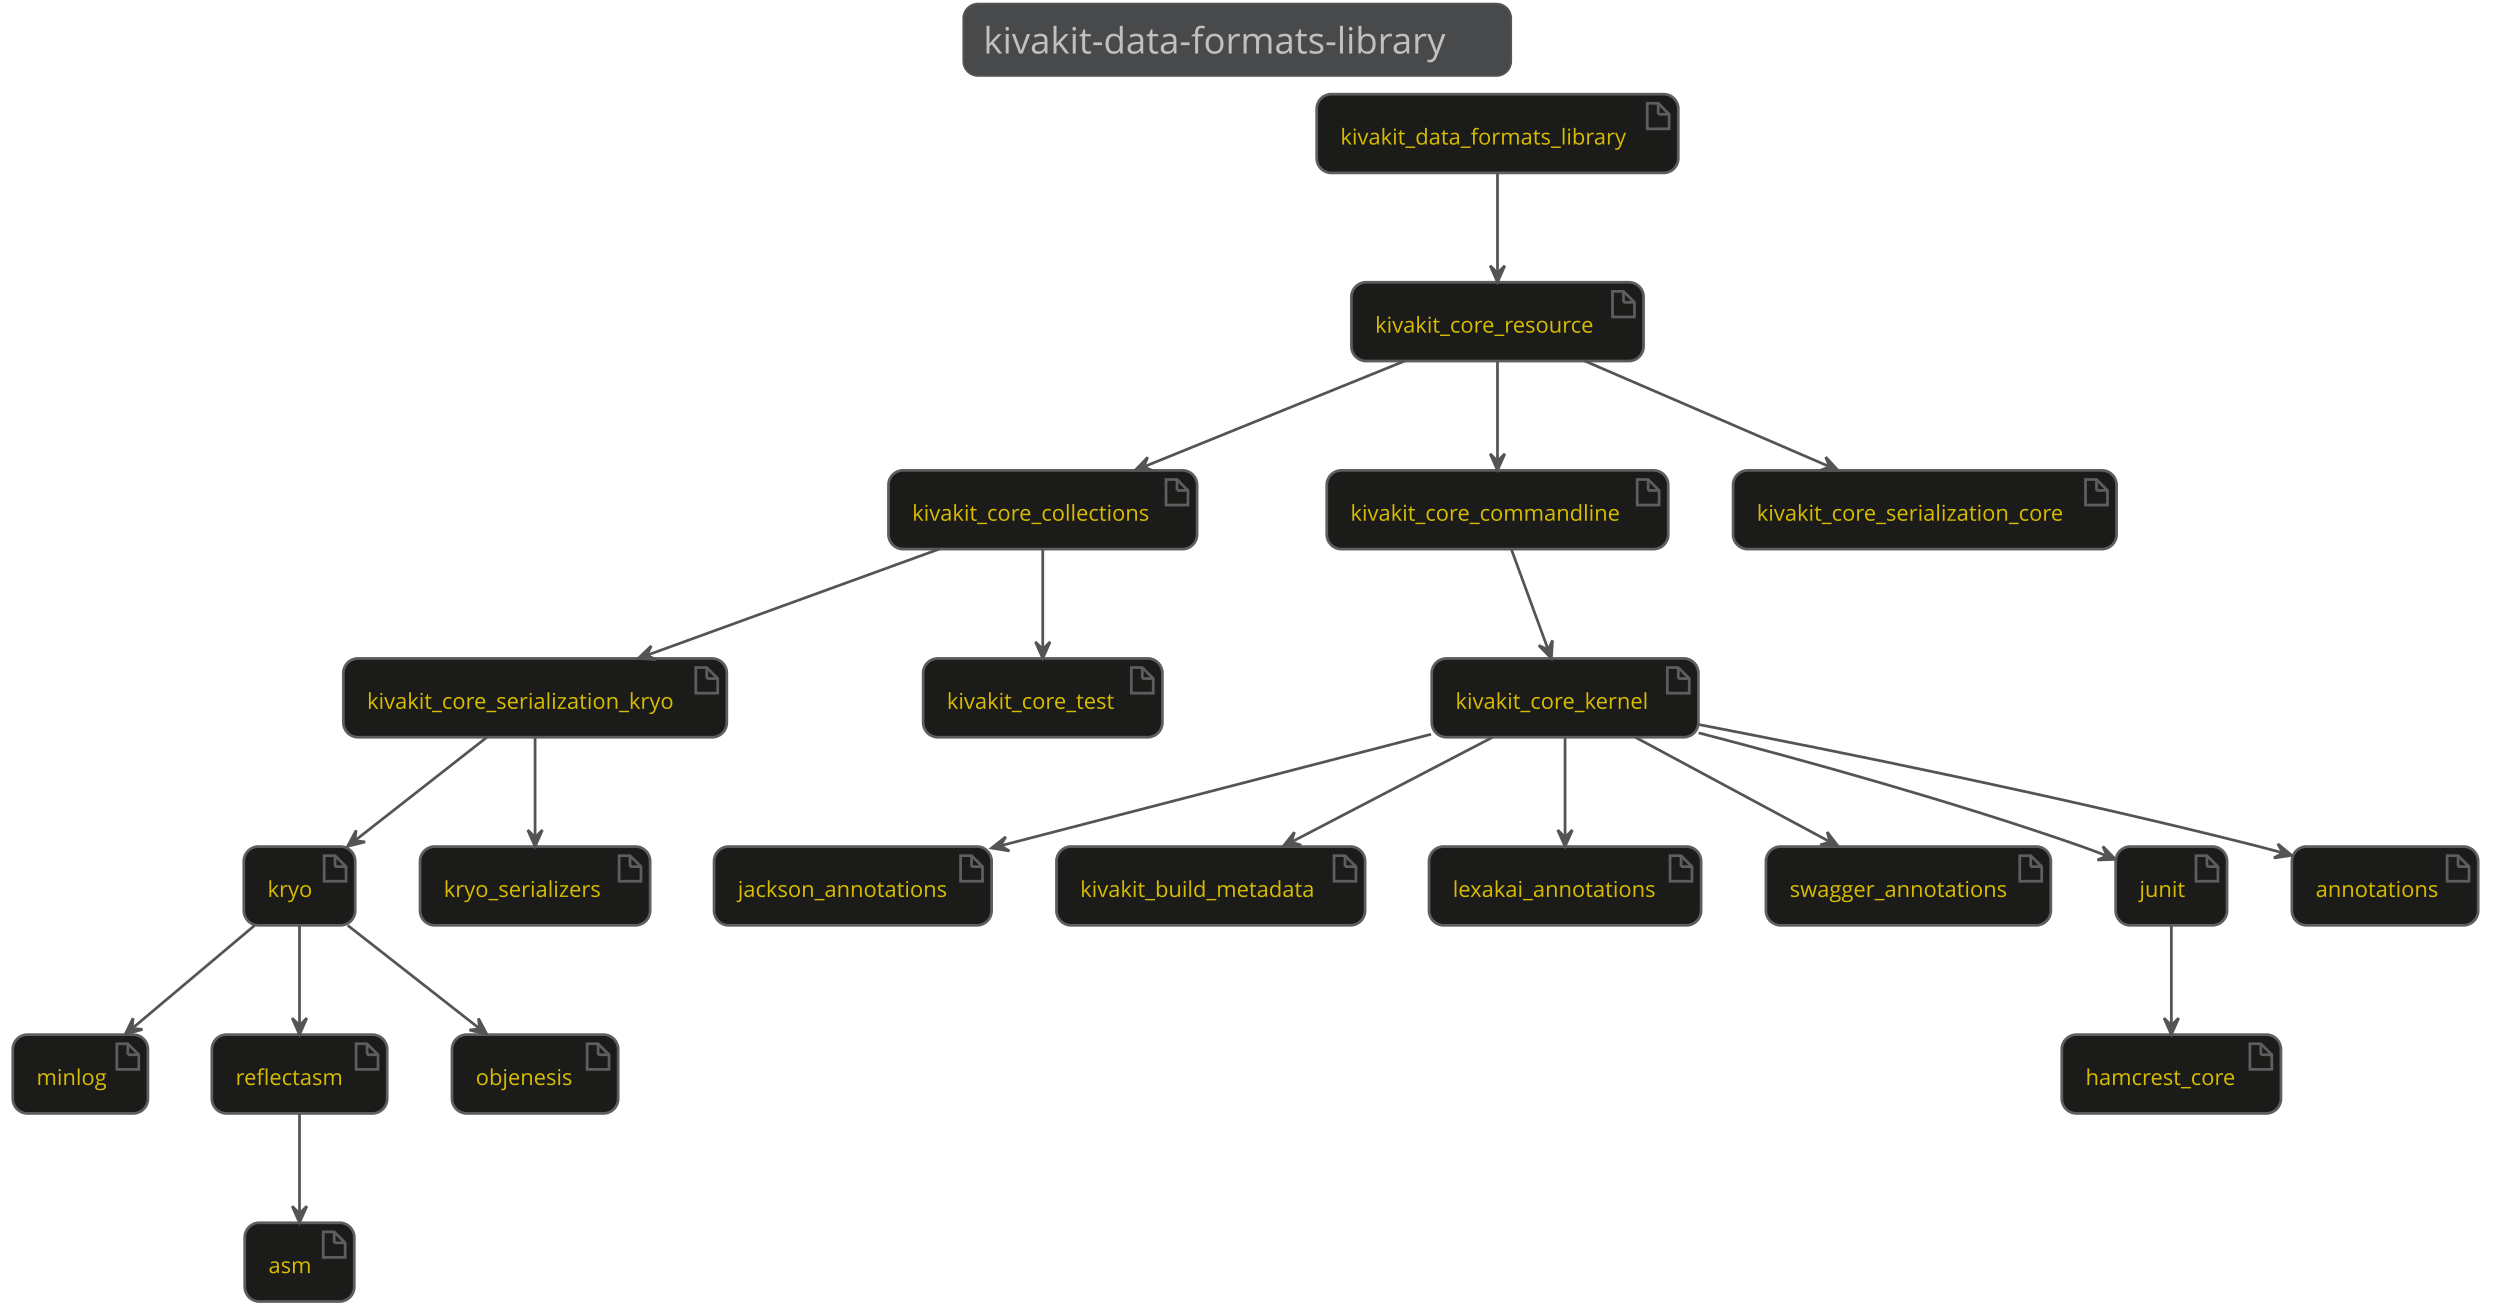
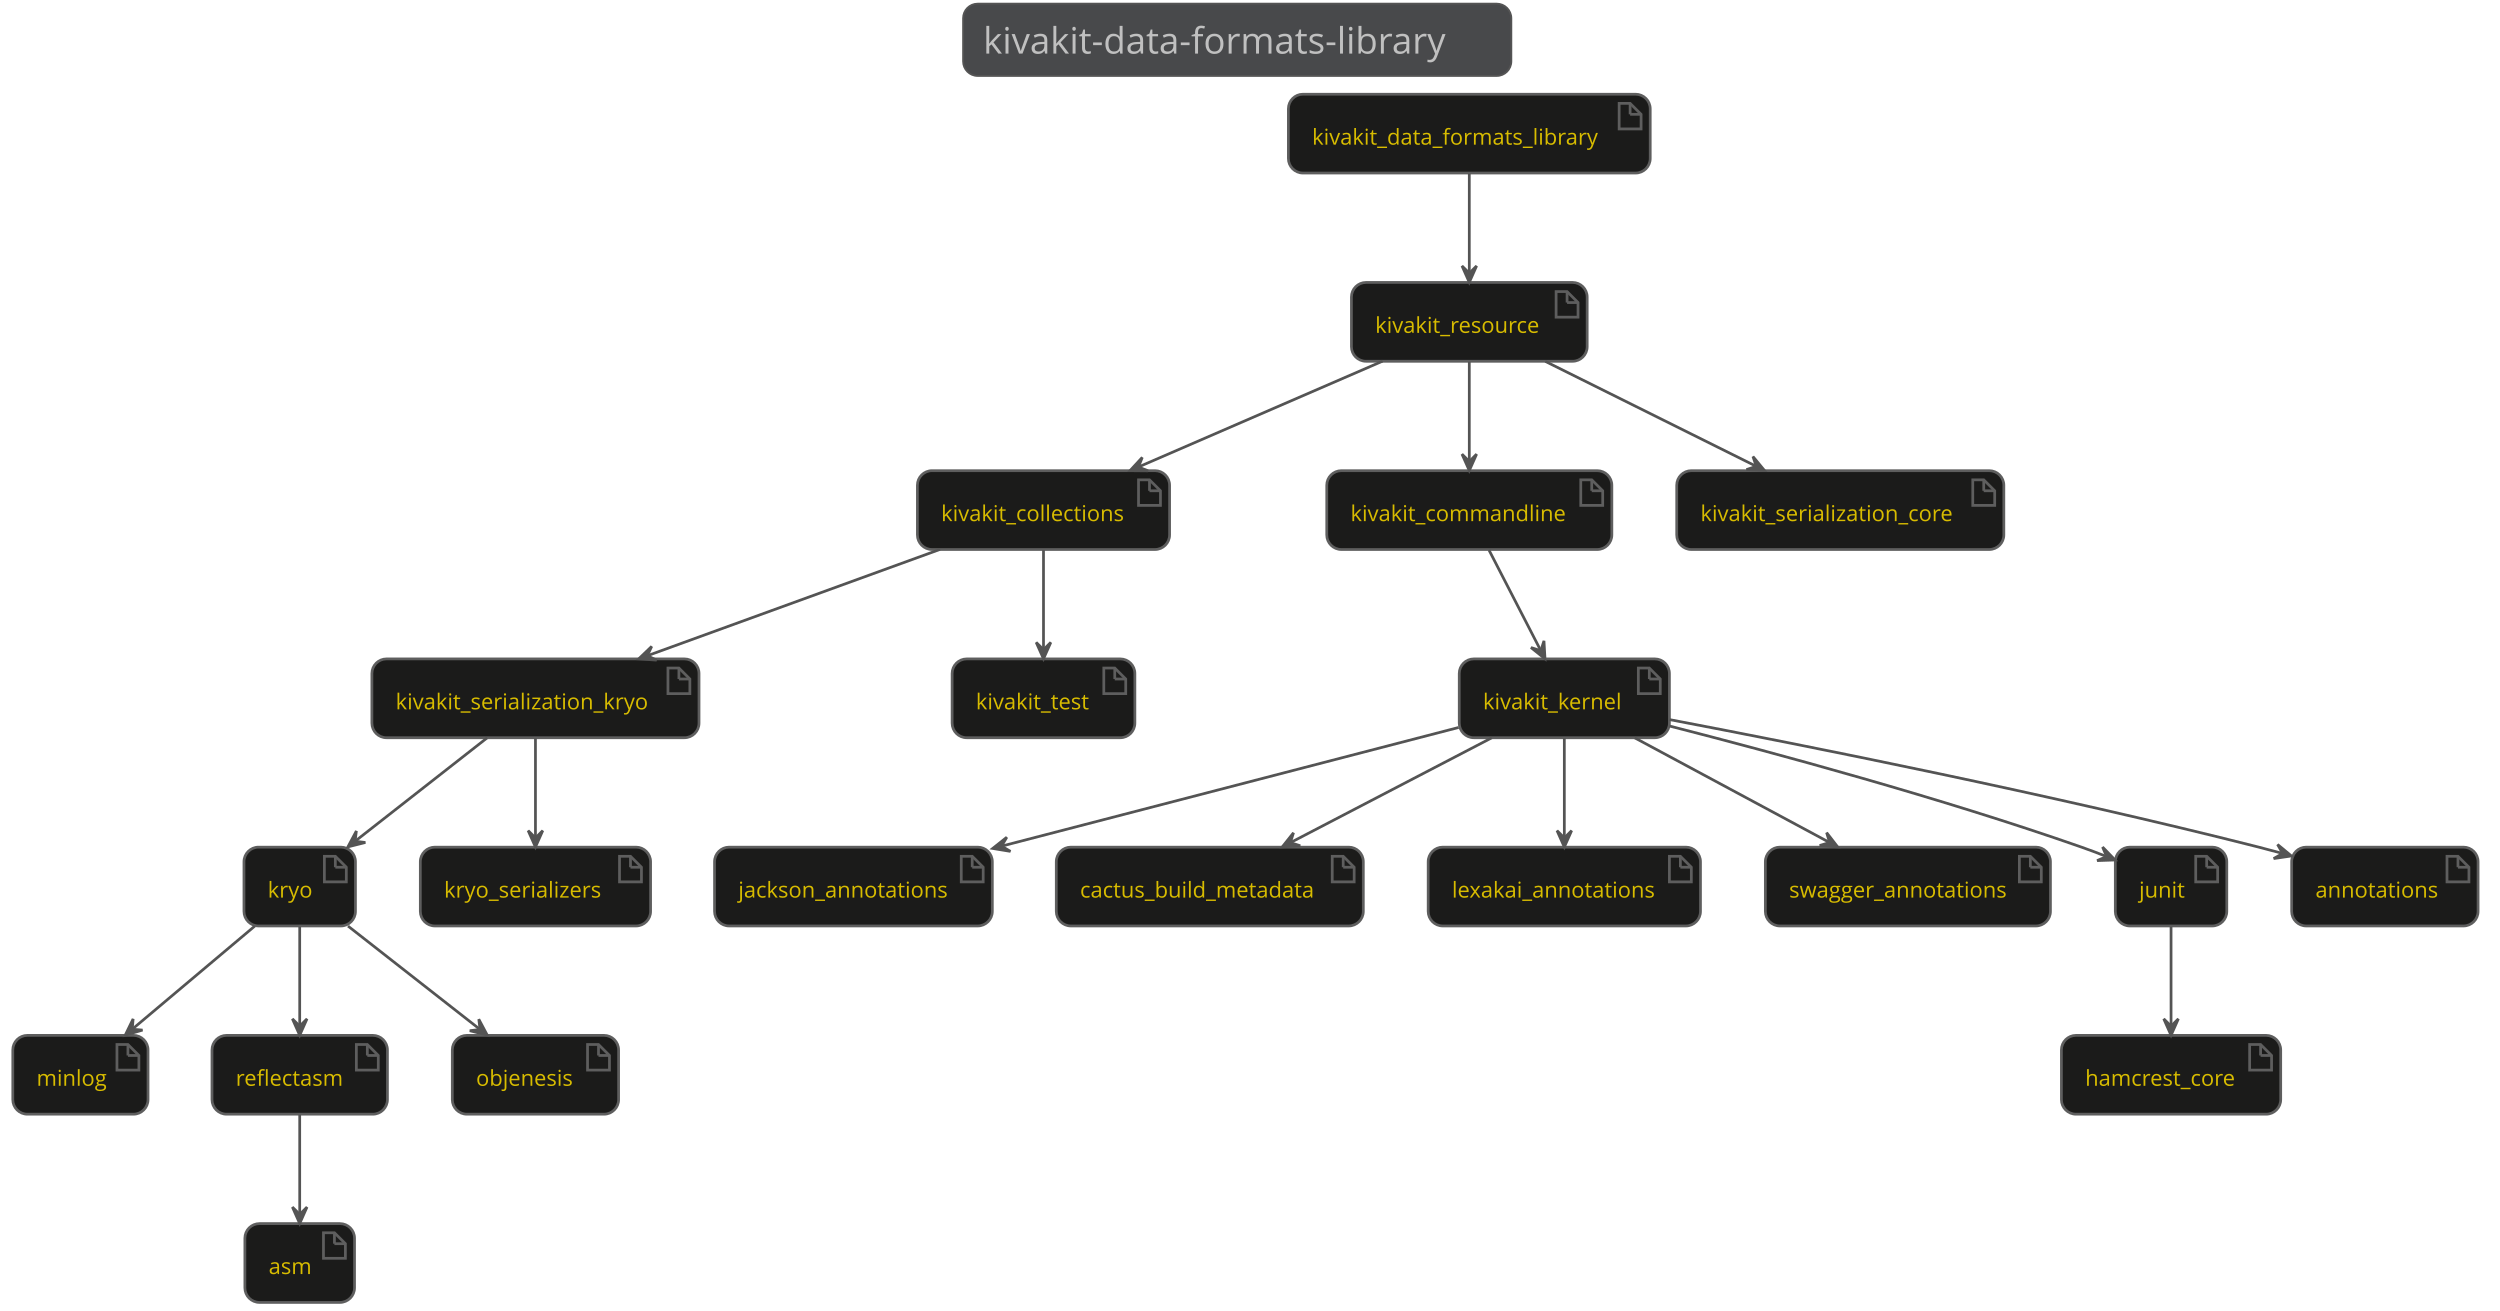
- <svg xmlns="http://www.w3.org/2000/svg" contentScriptType="application/ecmascript" contentStyleType="text/css" height="747.917px" preserveAspectRatio="none" style="width:1426px;height:747px;background:#333333;" version="1.1" viewBox="0 0 1426 747" width="1426.042px" zoomAndPan="magnify">
+ <svg xmlns="http://www.w3.org/2000/svg" contentScriptType="application/ecmascript" contentStyleType="text/css" height="747.917px" preserveAspectRatio="none" style="width:1425px;height:747px;background:#333333;" version="1.1" viewBox="0 0 1425 747" width="1425px" zoomAndPan="magnify">
  <defs />
  <g>
-     <rect fill="#48494B" height="41.203" rx="8.333" ry="8.333" style="stroke:#545454;stroke-width:1.042;" width="312.5" x="549.479" y="2.083" />
-     <text fill="#C0C0C0" font-family="Open Sans,Avenir,Nunito,Arial,Helvetica,SansSerif" font-size="20.833" lengthAdjust="spacing" textLength="289.583" x="560.938" y="30.558">kivakit-data-formats-library</text>
+     <rect fill="#48494B" height="41.203" rx="8.333" ry="8.333" style="stroke:#545454;stroke-width:1.042;" width="312.5" x="548.958" y="2.083" />
+     <text fill="#C0C0C0" font-family="Open Sans,Avenir,Nunito,Arial,Helvetica,SansSerif" font-size="20.833" lengthAdjust="spacing" textLength="289.583" x="560.417" y="30.558">kivakit-data-formats-library</text>
    <rect fill="#1B1B1A" height="44.93" rx="8.333" ry="8.333" style="stroke:#5E5E5E;stroke-width:1.562;" width="63.542" x="139.062" y="482.87" />
    <polygon fill="#1B1B1A" points="184.896,488.078,184.896,502.661,197.396,502.661,197.396,494.328,191.146,488.078,184.896,488.078" style="stroke:#5E5E5E;stroke-width:1.562;" />
    <line style="stroke:#5E5E5E;stroke-width:1.562;" x1="191.146" x2="191.146" y1="488.078" y2="494.328" />
    <line style="stroke:#5E5E5E;stroke-width:1.562;" x1="197.396" x2="191.146" y1="494.328" y2="494.328" />
    <text fill="#D8BC00" font-family="Open Sans,Avenir,Nunito,Arial,Helvetica,SansSerif" font-size="12.5" lengthAdjust="spacing" textLength="26.042" x="152.604" y="511.621">kryo</text>
    <rect fill="#1B1B1A" height="44.93" rx="8.333" ry="8.333" style="stroke:#5E5E5E;stroke-width:1.562;" width="77.083" x="7.292" y="590.161" />
    <polygon fill="#1B1B1A" points="66.667,595.37,66.667,609.953,79.167,609.953,79.167,601.62,72.917,595.37,66.667,595.37" style="stroke:#5E5E5E;stroke-width:1.562;" />
    <line style="stroke:#5E5E5E;stroke-width:1.562;" x1="72.917" x2="72.917" y1="595.37" y2="601.62" />
    <line style="stroke:#5E5E5E;stroke-width:1.562;" x1="79.167" x2="72.917" y1="601.62" y2="601.62" />
    <text fill="#D8BC00" font-family="Open Sans,Avenir,Nunito,Arial,Helvetica,SansSerif" font-size="12.5" lengthAdjust="spacing" textLength="39.583" x="20.833" y="618.913">minlog</text>
    <rect fill="#1B1B1A" height="44.93" rx="8.333" ry="8.333" style="stroke:#5E5E5E;stroke-width:1.562;" width="100" x="120.833" y="590.161" />
    <polygon fill="#1B1B1A" points="203.125,595.37,203.125,609.953,215.625,609.953,215.625,601.62,209.375,595.37,203.125,595.37" style="stroke:#5E5E5E;stroke-width:1.562;" />
    <line style="stroke:#5E5E5E;stroke-width:1.562;" x1="209.375" x2="209.375" y1="595.37" y2="601.62" />
    <line style="stroke:#5E5E5E;stroke-width:1.562;" x1="215.625" x2="209.375" y1="601.62" y2="601.62" />
    <text fill="#D8BC00" font-family="Open Sans,Avenir,Nunito,Arial,Helvetica,SansSerif" font-size="12.5" lengthAdjust="spacing" textLength="62.5" x="134.375" y="618.913">reflectasm</text>
    <rect fill="#1B1B1A" height="44.93" rx="8.333" ry="8.333" style="stroke:#5E5E5E;stroke-width:1.562;" width="158.333" x="407.292" y="482.87" />
    <polygon fill="#1B1B1A" points="547.917,488.078,547.917,502.661,560.417,502.661,560.417,494.328,554.167,488.078,547.917,488.078" style="stroke:#5E5E5E;stroke-width:1.562;" />
    <line style="stroke:#5E5E5E;stroke-width:1.562;" x1="554.167" x2="554.167" y1="488.078" y2="494.328" />
    <line style="stroke:#5E5E5E;stroke-width:1.562;" x1="560.417" x2="554.167" y1="494.328" y2="494.328" />
    <text fill="#D8BC00" font-family="Open Sans,Avenir,Nunito,Arial,Helvetica,SansSerif" font-size="12.5" lengthAdjust="spacing" textLength="120.833" x="420.833" y="511.621">jackson_annotations</text>
-     <rect fill="#1B1B1A" height="44.93" rx="8.333" ry="8.333" style="stroke:#5E5E5E;stroke-width:1.562;" width="176.042" x="602.604" y="482.87" />
-     <polygon fill="#1B1B1A" points="760.938,488.078,760.938,502.661,773.438,502.661,773.438,494.328,767.188,488.078,760.938,488.078" style="stroke:#5E5E5E;stroke-width:1.562;" />
-     <line style="stroke:#5E5E5E;stroke-width:1.562;" x1="767.188" x2="767.188" y1="488.078" y2="494.328" />
-     <line style="stroke:#5E5E5E;stroke-width:1.562;" x1="773.438" x2="767.188" y1="494.328" y2="494.328" />
-     <text fill="#D8BC00" font-family="Open Sans,Avenir,Nunito,Arial,Helvetica,SansSerif" font-size="12.5" lengthAdjust="spacing" textLength="138.542" x="616.146" y="511.621">kivakit_build_metadata</text>
-     <rect fill="#1B1B1A" height="44.93" rx="8.333" ry="8.333" style="stroke:#5E5E5E;stroke-width:1.562;" width="176.042" x="506.771" y="268.286" />
-     <polygon fill="#1B1B1A" points="665.104,273.495,665.104,288.078,677.604,288.078,677.604,279.745,671.354,273.495,665.104,273.495" style="stroke:#5E5E5E;stroke-width:1.562;" />
-     <line style="stroke:#5E5E5E;stroke-width:1.562;" x1="671.354" x2="671.354" y1="273.495" y2="279.745" />
-     <line style="stroke:#5E5E5E;stroke-width:1.562;" x1="677.604" x2="671.354" y1="279.745" y2="279.745" />
-     <text fill="#D8BC00" font-family="Open Sans,Avenir,Nunito,Arial,Helvetica,SansSerif" font-size="12.5" lengthAdjust="spacing" textLength="138.542" x="520.312" y="297.038">kivakit_core_collections</text>
-     <rect fill="#1B1B1A" height="44.93" rx="8.333" ry="8.333" style="stroke:#5E5E5E;stroke-width:1.562;" width="194.792" x="756.771" y="268.286" />
-     <polygon fill="#1B1B1A" points="933.854,273.495,933.854,288.078,946.354,288.078,946.354,279.745,940.104,273.495,933.854,273.495" style="stroke:#5E5E5E;stroke-width:1.562;" />
-     <line style="stroke:#5E5E5E;stroke-width:1.562;" x1="940.104" x2="940.104" y1="273.495" y2="279.745" />
-     <line style="stroke:#5E5E5E;stroke-width:1.562;" x1="946.354" x2="940.104" y1="279.745" y2="279.745" />
-     <text fill="#D8BC00" font-family="Open Sans,Avenir,Nunito,Arial,Helvetica,SansSerif" font-size="12.5" lengthAdjust="spacing" textLength="157.292" x="770.312" y="297.038">kivakit_core_commandline</text>
-     <rect fill="#1B1B1A" height="44.93" rx="8.333" ry="8.333" style="stroke:#5E5E5E;stroke-width:1.562;" width="152.083" x="816.667" y="375.578" />
-     <polygon fill="#1B1B1A" points="951.042,380.786,951.042,395.37,963.542,395.37,963.542,387.036,957.292,380.786,951.042,380.786" style="stroke:#5E5E5E;stroke-width:1.562;" />
-     <line style="stroke:#5E5E5E;stroke-width:1.562;" x1="957.292" x2="957.292" y1="380.786" y2="387.036" />
-     <line style="stroke:#5E5E5E;stroke-width:1.562;" x1="963.542" x2="957.292" y1="387.036" y2="387.036" />
-     <text fill="#D8BC00" font-family="Open Sans,Avenir,Nunito,Arial,Helvetica,SansSerif" font-size="12.5" lengthAdjust="spacing" textLength="114.583" x="830.208" y="404.329">kivakit_core_kernel</text>
-     <rect fill="#1B1B1A" height="44.93" rx="8.333" ry="8.333" style="stroke:#5E5E5E;stroke-width:1.562;" width="166.667" x="770.833" y="160.994" />
-     <polygon fill="#1B1B1A" points="919.792,166.203,919.792,180.786,932.292,180.786,932.292,172.453,926.042,166.203,919.792,166.203" style="stroke:#5E5E5E;stroke-width:1.562;" />
-     <line style="stroke:#5E5E5E;stroke-width:1.562;" x1="926.042" x2="926.042" y1="166.203" y2="172.453" />
-     <line style="stroke:#5E5E5E;stroke-width:1.562;" x1="932.292" x2="926.042" y1="172.453" y2="172.453" />
-     <text fill="#D8BC00" font-family="Open Sans,Avenir,Nunito,Arial,Helvetica,SansSerif" font-size="12.5" lengthAdjust="spacing" textLength="129.167" x="784.375" y="189.746">kivakit_core_resource</text>
-     <rect fill="#1B1B1A" height="44.93" rx="8.333" ry="8.333" style="stroke:#5E5E5E;stroke-width:1.562;" width="218.75" x="988.542" y="268.286" />
-     <polygon fill="#1B1B1A" points="1189.583,273.495,1189.583,288.078,1202.083,288.078,1202.083,279.745,1195.833,273.495,1189.583,273.495" style="stroke:#5E5E5E;stroke-width:1.562;" />
-     <line style="stroke:#5E5E5E;stroke-width:1.562;" x1="1195.833" x2="1195.833" y1="273.495" y2="279.745" />
-     <line style="stroke:#5E5E5E;stroke-width:1.562;" x1="1202.083" x2="1195.833" y1="279.745" y2="279.745" />
-     <text fill="#D8BC00" font-family="Open Sans,Avenir,Nunito,Arial,Helvetica,SansSerif" font-size="12.5" lengthAdjust="spacing" textLength="181.25" x="1002.083" y="297.038">kivakit_core_serialization_core</text>
-     <rect fill="#1B1B1A" height="44.93" rx="8.333" ry="8.333" style="stroke:#5E5E5E;stroke-width:1.562;" width="218.75" x="195.833" y="375.578" />
-     <polygon fill="#1B1B1A" points="396.875,380.786,396.875,395.37,409.375,395.37,409.375,387.036,403.125,380.786,396.875,380.786" style="stroke:#5E5E5E;stroke-width:1.562;" />
-     <line style="stroke:#5E5E5E;stroke-width:1.562;" x1="403.125" x2="403.125" y1="380.786" y2="387.036" />
-     <line style="stroke:#5E5E5E;stroke-width:1.562;" x1="409.375" x2="403.125" y1="387.036" y2="387.036" />
-     <text fill="#D8BC00" font-family="Open Sans,Avenir,Nunito,Arial,Helvetica,SansSerif" font-size="12.5" lengthAdjust="spacing" textLength="181.25" x="209.375" y="404.329">kivakit_core_serialization_kryo</text>
-     <rect fill="#1B1B1A" height="44.93" rx="8.333" ry="8.333" style="stroke:#5E5E5E;stroke-width:1.562;" width="136.458" x="526.562" y="375.578" />
-     <polygon fill="#1B1B1A" points="645.312,380.786,645.312,395.37,657.812,395.37,657.812,387.036,651.562,380.786,645.312,380.786" style="stroke:#5E5E5E;stroke-width:1.562;" />
-     <line style="stroke:#5E5E5E;stroke-width:1.562;" x1="651.562" x2="651.562" y1="380.786" y2="387.036" />
-     <line style="stroke:#5E5E5E;stroke-width:1.562;" x1="657.812" x2="651.562" y1="387.036" y2="387.036" />
-     <text fill="#D8BC00" font-family="Open Sans,Avenir,Nunito,Arial,Helvetica,SansSerif" font-size="12.5" lengthAdjust="spacing" textLength="98.958" x="540.104" y="404.329">kivakit_core_test</text>
-     <rect fill="#1B1B1A" height="44.93" rx="8.333" ry="8.333" style="stroke:#5E5E5E;stroke-width:1.562;" width="206.25" x="751.042" y="53.703" />
-     <polygon fill="#1B1B1A" points="939.583,58.911,939.583,73.495,952.083,73.495,952.083,65.161,945.833,58.911,939.583,58.911" style="stroke:#5E5E5E;stroke-width:1.562;" />
-     <line style="stroke:#5E5E5E;stroke-width:1.562;" x1="945.833" x2="945.833" y1="58.911" y2="65.161" />
-     <line style="stroke:#5E5E5E;stroke-width:1.562;" x1="952.083" x2="945.833" y1="65.161" y2="65.161" />
-     <text fill="#D8BC00" font-family="Open Sans,Avenir,Nunito,Arial,Helvetica,SansSerif" font-size="12.5" lengthAdjust="spacing" textLength="168.75" x="764.583" y="82.454">kivakit_data_formats_library</text>
-     <rect fill="#1B1B1A" height="44.93" rx="8.333" ry="8.333" style="stroke:#5E5E5E;stroke-width:1.562;" width="155.208" x="815.104" y="482.87" />
-     <polygon fill="#1B1B1A" points="952.604,488.078,952.604,502.661,965.104,502.661,965.104,494.328,958.854,488.078,952.604,488.078" style="stroke:#5E5E5E;stroke-width:1.562;" />
-     <line style="stroke:#5E5E5E;stroke-width:1.562;" x1="958.854" x2="958.854" y1="488.078" y2="494.328" />
-     <line style="stroke:#5E5E5E;stroke-width:1.562;" x1="965.104" x2="958.854" y1="494.328" y2="494.328" />
-     <text fill="#D8BC00" font-family="Open Sans,Avenir,Nunito,Arial,Helvetica,SansSerif" font-size="12.5" lengthAdjust="spacing" textLength="117.708" x="828.646" y="511.621">lexakai_annotations</text>
+     <rect fill="#1B1B1A" height="44.93" rx="8.333" ry="8.333" style="stroke:#5E5E5E;stroke-width:1.562;" width="175" x="602.083" y="482.87" />
+     <polygon fill="#1B1B1A" points="759.375,488.078,759.375,502.661,771.875,502.661,771.875,494.328,765.625,488.078,759.375,488.078" style="stroke:#5E5E5E;stroke-width:1.562;" />
+     <line style="stroke:#5E5E5E;stroke-width:1.562;" x1="765.625" x2="765.625" y1="488.078" y2="494.328" />
+     <line style="stroke:#5E5E5E;stroke-width:1.562;" x1="771.875" x2="765.625" y1="494.328" y2="494.328" />
+     <text fill="#D8BC00" font-family="Open Sans,Avenir,Nunito,Arial,Helvetica,SansSerif" font-size="12.5" lengthAdjust="spacing" textLength="137.5" x="615.625" y="511.621">cactus_build_metadata</text>
+     <rect fill="#1B1B1A" height="44.93" rx="8.333" ry="8.333" style="stroke:#5E5E5E;stroke-width:1.562;" width="143.75" x="522.917" y="268.286" />
+     <polygon fill="#1B1B1A" points="648.958,273.495,648.958,288.078,661.458,288.078,661.458,279.745,655.208,273.495,648.958,273.495" style="stroke:#5E5E5E;stroke-width:1.562;" />
+     <line style="stroke:#5E5E5E;stroke-width:1.562;" x1="655.208" x2="655.208" y1="273.495" y2="279.745" />
+     <line style="stroke:#5E5E5E;stroke-width:1.562;" x1="661.458" x2="655.208" y1="279.745" y2="279.745" />
+     <text fill="#D8BC00" font-family="Open Sans,Avenir,Nunito,Arial,Helvetica,SansSerif" font-size="12.5" lengthAdjust="spacing" textLength="106.25" x="536.458" y="297.038">kivakit_collections</text>
+     <rect fill="#1B1B1A" height="44.93" rx="8.333" ry="8.333" style="stroke:#5E5E5E;stroke-width:1.562;" width="162.5" x="756.25" y="268.286" />
+     <polygon fill="#1B1B1A" points="901.042,273.495,901.042,288.078,913.542,288.078,913.542,279.745,907.292,273.495,901.042,273.495" style="stroke:#5E5E5E;stroke-width:1.562;" />
+     <line style="stroke:#5E5E5E;stroke-width:1.562;" x1="907.292" x2="907.292" y1="273.495" y2="279.745" />
+     <line style="stroke:#5E5E5E;stroke-width:1.562;" x1="913.542" x2="907.292" y1="279.745" y2="279.745" />
+     <text fill="#D8BC00" font-family="Open Sans,Avenir,Nunito,Arial,Helvetica,SansSerif" font-size="12.5" lengthAdjust="spacing" textLength="125" x="769.792" y="297.038">kivakit_commandline</text>
+     <rect fill="#1B1B1A" height="44.93" rx="8.333" ry="8.333" style="stroke:#5E5E5E;stroke-width:1.562;" width="206.25" x="734.375" y="53.703" />
+     <polygon fill="#1B1B1A" points="922.917,58.911,922.917,73.495,935.417,73.495,935.417,65.161,929.167,58.911,922.917,58.911" style="stroke:#5E5E5E;stroke-width:1.562;" />
+     <line style="stroke:#5E5E5E;stroke-width:1.562;" x1="929.167" x2="929.167" y1="58.911" y2="65.161" />
+     <line style="stroke:#5E5E5E;stroke-width:1.562;" x1="935.417" x2="929.167" y1="65.161" y2="65.161" />
+     <text fill="#D8BC00" font-family="Open Sans,Avenir,Nunito,Arial,Helvetica,SansSerif" font-size="12.5" lengthAdjust="spacing" textLength="168.75" x="747.917" y="82.454">kivakit_data_formats_library</text>
+     <rect fill="#1B1B1A" height="44.93" rx="8.333" ry="8.333" style="stroke:#5E5E5E;stroke-width:1.562;" width="119.792" x="831.771" y="375.578" />
+     <polygon fill="#1B1B1A" points="933.854,380.786,933.854,395.37,946.354,395.37,946.354,387.036,940.104,380.786,933.854,380.786" style="stroke:#5E5E5E;stroke-width:1.562;" />
+     <line style="stroke:#5E5E5E;stroke-width:1.562;" x1="940.104" x2="940.104" y1="380.786" y2="387.036" />
+     <line style="stroke:#5E5E5E;stroke-width:1.562;" x1="946.354" x2="940.104" y1="387.036" y2="387.036" />
+     <text fill="#D8BC00" font-family="Open Sans,Avenir,Nunito,Arial,Helvetica,SansSerif" font-size="12.5" lengthAdjust="spacing" textLength="82.292" x="845.312" y="404.329">kivakit_kernel</text>
+     <rect fill="#1B1B1A" height="44.93" rx="8.333" ry="8.333" style="stroke:#5E5E5E;stroke-width:1.562;" width="134.375" x="770.312" y="160.994" />
+     <polygon fill="#1B1B1A" points="886.979,166.203,886.979,180.786,899.479,180.786,899.479,172.453,893.229,166.203,886.979,166.203" style="stroke:#5E5E5E;stroke-width:1.562;" />
+     <line style="stroke:#5E5E5E;stroke-width:1.562;" x1="893.229" x2="893.229" y1="166.203" y2="172.453" />
+     <line style="stroke:#5E5E5E;stroke-width:1.562;" x1="899.479" x2="893.229" y1="172.453" y2="172.453" />
+     <text fill="#D8BC00" font-family="Open Sans,Avenir,Nunito,Arial,Helvetica,SansSerif" font-size="12.5" lengthAdjust="spacing" textLength="96.875" x="783.854" y="189.746">kivakit_resource</text>
+     <rect fill="#1B1B1A" height="44.93" rx="8.333" ry="8.333" style="stroke:#5E5E5E;stroke-width:1.562;" width="186.458" x="955.729" y="268.286" />
+     <polygon fill="#1B1B1A" points="1124.479,273.495,1124.479,288.078,1136.979,288.078,1136.979,279.745,1130.729,273.495,1124.479,273.495" style="stroke:#5E5E5E;stroke-width:1.562;" />
+     <line style="stroke:#5E5E5E;stroke-width:1.562;" x1="1130.729" x2="1130.729" y1="273.495" y2="279.745" />
+     <line style="stroke:#5E5E5E;stroke-width:1.562;" x1="1136.979" x2="1130.729" y1="279.745" y2="279.745" />
+     <text fill="#D8BC00" font-family="Open Sans,Avenir,Nunito,Arial,Helvetica,SansSerif" font-size="12.5" lengthAdjust="spacing" textLength="148.958" x="969.271" y="297.038">kivakit_serialization_core</text>
+     <rect fill="#1B1B1A" height="44.93" rx="8.333" ry="8.333" style="stroke:#5E5E5E;stroke-width:1.562;" width="186.458" x="211.979" y="375.578" />
+     <polygon fill="#1B1B1A" points="380.729,380.786,380.729,395.37,393.229,395.37,393.229,387.036,386.979,380.786,380.729,380.786" style="stroke:#5E5E5E;stroke-width:1.562;" />
+     <line style="stroke:#5E5E5E;stroke-width:1.562;" x1="386.979" x2="386.979" y1="380.786" y2="387.036" />
+     <line style="stroke:#5E5E5E;stroke-width:1.562;" x1="393.229" x2="386.979" y1="387.036" y2="387.036" />
+     <text fill="#D8BC00" font-family="Open Sans,Avenir,Nunito,Arial,Helvetica,SansSerif" font-size="12.5" lengthAdjust="spacing" textLength="148.958" x="225.521" y="404.329">kivakit_serialization_kryo</text>
+     <rect fill="#1B1B1A" height="44.93" rx="8.333" ry="8.333" style="stroke:#5E5E5E;stroke-width:1.562;" width="104.167" x="542.708" y="375.578" />
+     <polygon fill="#1B1B1A" points="629.167,380.786,629.167,395.37,641.667,395.37,641.667,387.036,635.417,380.786,629.167,380.786" style="stroke:#5E5E5E;stroke-width:1.562;" />
+     <line style="stroke:#5E5E5E;stroke-width:1.562;" x1="635.417" x2="635.417" y1="380.786" y2="387.036" />
+     <line style="stroke:#5E5E5E;stroke-width:1.562;" x1="641.667" x2="635.417" y1="387.036" y2="387.036" />
+     <text fill="#D8BC00" font-family="Open Sans,Avenir,Nunito,Arial,Helvetica,SansSerif" font-size="12.5" lengthAdjust="spacing" textLength="66.667" x="556.25" y="404.329">kivakit_test</text>
+     <rect fill="#1B1B1A" height="44.93" rx="8.333" ry="8.333" style="stroke:#5E5E5E;stroke-width:1.562;" width="155.208" x="814.062" y="482.87" />
+     <polygon fill="#1B1B1A" points="951.562,488.078,951.562,502.661,964.062,502.661,964.062,494.328,957.812,488.078,951.562,488.078" style="stroke:#5E5E5E;stroke-width:1.562;" />
+     <line style="stroke:#5E5E5E;stroke-width:1.562;" x1="957.812" x2="957.812" y1="488.078" y2="494.328" />
+     <line style="stroke:#5E5E5E;stroke-width:1.562;" x1="964.062" x2="957.812" y1="494.328" y2="494.328" />
+     <text fill="#D8BC00" font-family="Open Sans,Avenir,Nunito,Arial,Helvetica,SansSerif" font-size="12.5" lengthAdjust="spacing" textLength="117.708" x="827.604" y="511.621">lexakai_annotations</text>
    <rect fill="#1B1B1A" height="44.93" rx="8.333" ry="8.333" style="stroke:#5E5E5E;stroke-width:1.562;" width="131.25" x="239.583" y="482.87" />
    <polygon fill="#1B1B1A" points="353.125,488.078,353.125,502.661,365.625,502.661,365.625,494.328,359.375,488.078,353.125,488.078" style="stroke:#5E5E5E;stroke-width:1.562;" />
    <line style="stroke:#5E5E5E;stroke-width:1.562;" x1="359.375" x2="359.375" y1="488.078" y2="494.328" />
    <line style="stroke:#5E5E5E;stroke-width:1.562;" x1="365.625" x2="359.375" y1="494.328" y2="494.328" />
    <text fill="#D8BC00" font-family="Open Sans,Avenir,Nunito,Arial,Helvetica,SansSerif" font-size="12.5" lengthAdjust="spacing" textLength="93.75" x="253.125" y="511.621">kryo_serializers</text>
-     <rect fill="#1B1B1A" height="44.93" rx="8.333" ry="8.333" style="stroke:#5E5E5E;stroke-width:1.562;" width="162.5" x="1007.292" y="482.87" />
-     <polygon fill="#1B1B1A" points="1152.083,488.078,1152.083,502.661,1164.583,502.661,1164.583,494.328,1158.333,488.078,1152.083,488.078" style="stroke:#5E5E5E;stroke-width:1.562;" />
-     <line style="stroke:#5E5E5E;stroke-width:1.562;" x1="1158.333" x2="1158.333" y1="488.078" y2="494.328" />
-     <line style="stroke:#5E5E5E;stroke-width:1.562;" x1="1164.583" x2="1158.333" y1="494.328" y2="494.328" />
-     <text fill="#D8BC00" font-family="Open Sans,Avenir,Nunito,Arial,Helvetica,SansSerif" font-size="12.5" lengthAdjust="spacing" textLength="125" x="1020.833" y="511.621">swagger_annotations</text>
-     <rect fill="#1B1B1A" height="44.93" rx="8.333" ry="8.333" style="stroke:#5E5E5E;stroke-width:1.562;" width="63.542" x="1206.771" y="482.87" />
-     <polygon fill="#1B1B1A" points="1252.604,488.078,1252.604,502.661,1265.104,502.661,1265.104,494.328,1258.854,488.078,1252.604,488.078" style="stroke:#5E5E5E;stroke-width:1.562;" />
-     <line style="stroke:#5E5E5E;stroke-width:1.562;" x1="1258.854" x2="1258.854" y1="488.078" y2="494.328" />
-     <line style="stroke:#5E5E5E;stroke-width:1.562;" x1="1265.104" x2="1258.854" y1="494.328" y2="494.328" />
-     <text fill="#D8BC00" font-family="Open Sans,Avenir,Nunito,Arial,Helvetica,SansSerif" font-size="12.5" lengthAdjust="spacing" textLength="26.042" x="1220.312" y="511.621">junit</text>
-     <rect fill="#1B1B1A" height="44.93" rx="8.333" ry="8.333" style="stroke:#5E5E5E;stroke-width:1.562;" width="125" x="1176.042" y="590.161" />
-     <polygon fill="#1B1B1A" points="1283.333,595.37,1283.333,609.953,1295.833,609.953,1295.833,601.62,1289.583,595.37,1283.333,595.37" style="stroke:#5E5E5E;stroke-width:1.562;" />
-     <line style="stroke:#5E5E5E;stroke-width:1.562;" x1="1289.583" x2="1289.583" y1="595.37" y2="601.62" />
-     <line style="stroke:#5E5E5E;stroke-width:1.562;" x1="1295.833" x2="1289.583" y1="601.62" y2="601.62" />
-     <text fill="#D8BC00" font-family="Open Sans,Avenir,Nunito,Arial,Helvetica,SansSerif" font-size="12.5" lengthAdjust="spacing" textLength="87.5" x="1189.583" y="618.913">hamcrest_core</text>
-     <rect fill="#1B1B1A" height="44.93" rx="8.333" ry="8.333" style="stroke:#5E5E5E;stroke-width:1.562;" width="106.25" x="1307.292" y="482.87" />
-     <polygon fill="#1B1B1A" points="1395.833,488.078,1395.833,502.661,1408.333,502.661,1408.333,494.328,1402.083,488.078,1395.833,488.078" style="stroke:#5E5E5E;stroke-width:1.562;" />
-     <line style="stroke:#5E5E5E;stroke-width:1.562;" x1="1402.083" x2="1402.083" y1="488.078" y2="494.328" />
-     <line style="stroke:#5E5E5E;stroke-width:1.562;" x1="1408.333" x2="1402.083" y1="494.328" y2="494.328" />
-     <text fill="#D8BC00" font-family="Open Sans,Avenir,Nunito,Arial,Helvetica,SansSerif" font-size="12.5" lengthAdjust="spacing" textLength="68.75" x="1320.833" y="511.621">annotations</text>
+     <rect fill="#1B1B1A" height="44.93" rx="8.333" ry="8.333" style="stroke:#5E5E5E;stroke-width:1.562;" width="162.5" x="1006.25" y="482.87" />
+     <polygon fill="#1B1B1A" points="1151.042,488.078,1151.042,502.661,1163.542,502.661,1163.542,494.328,1157.292,488.078,1151.042,488.078" style="stroke:#5E5E5E;stroke-width:1.562;" />
+     <line style="stroke:#5E5E5E;stroke-width:1.562;" x1="1157.292" x2="1157.292" y1="488.078" y2="494.328" />
+     <line style="stroke:#5E5E5E;stroke-width:1.562;" x1="1163.542" x2="1157.292" y1="494.328" y2="494.328" />
+     <text fill="#D8BC00" font-family="Open Sans,Avenir,Nunito,Arial,Helvetica,SansSerif" font-size="12.5" lengthAdjust="spacing" textLength="125" x="1019.792" y="511.621">swagger_annotations</text>
+     <rect fill="#1B1B1A" height="44.93" rx="8.333" ry="8.333" style="stroke:#5E5E5E;stroke-width:1.562;" width="63.542" x="1205.729" y="482.87" />
+     <polygon fill="#1B1B1A" points="1251.562,488.078,1251.562,502.661,1264.062,502.661,1264.062,494.328,1257.812,488.078,1251.562,488.078" style="stroke:#5E5E5E;stroke-width:1.562;" />
+     <line style="stroke:#5E5E5E;stroke-width:1.562;" x1="1257.812" x2="1257.812" y1="488.078" y2="494.328" />
+     <line style="stroke:#5E5E5E;stroke-width:1.562;" x1="1264.062" x2="1257.812" y1="494.328" y2="494.328" />
+     <text fill="#D8BC00" font-family="Open Sans,Avenir,Nunito,Arial,Helvetica,SansSerif" font-size="12.5" lengthAdjust="spacing" textLength="26.042" x="1219.271" y="511.621">junit</text>
+     <rect fill="#1B1B1A" height="44.93" rx="8.333" ry="8.333" style="stroke:#5E5E5E;stroke-width:1.562;" width="125" x="1175" y="590.161" />
+     <polygon fill="#1B1B1A" points="1282.292,595.37,1282.292,609.953,1294.792,609.953,1294.792,601.62,1288.542,595.37,1282.292,595.37" style="stroke:#5E5E5E;stroke-width:1.562;" />
+     <line style="stroke:#5E5E5E;stroke-width:1.562;" x1="1288.542" x2="1288.542" y1="595.37" y2="601.62" />
+     <line style="stroke:#5E5E5E;stroke-width:1.562;" x1="1294.792" x2="1288.542" y1="601.62" y2="601.62" />
+     <text fill="#D8BC00" font-family="Open Sans,Avenir,Nunito,Arial,Helvetica,SansSerif" font-size="12.5" lengthAdjust="spacing" textLength="87.5" x="1188.542" y="618.913">hamcrest_core</text>
+     <rect fill="#1B1B1A" height="44.93" rx="8.333" ry="8.333" style="stroke:#5E5E5E;stroke-width:1.562;" width="106.25" x="1306.25" y="482.87" />
+     <polygon fill="#1B1B1A" points="1394.792,488.078,1394.792,502.661,1407.292,502.661,1407.292,494.328,1401.042,488.078,1394.792,488.078" style="stroke:#5E5E5E;stroke-width:1.562;" />
+     <line style="stroke:#5E5E5E;stroke-width:1.562;" x1="1401.042" x2="1401.042" y1="488.078" y2="494.328" />
+     <line style="stroke:#5E5E5E;stroke-width:1.562;" x1="1407.292" x2="1401.042" y1="494.328" y2="494.328" />
+     <text fill="#D8BC00" font-family="Open Sans,Avenir,Nunito,Arial,Helvetica,SansSerif" font-size="12.5" lengthAdjust="spacing" textLength="68.75" x="1319.792" y="511.621">annotations</text>
    <rect fill="#1B1B1A" height="44.93" rx="8.333" ry="8.333" style="stroke:#5E5E5E;stroke-width:1.562;" width="94.792" x="257.812" y="590.161" />
    <polygon fill="#1B1B1A" points="334.896,595.37,334.896,609.953,347.396,609.953,347.396,601.62,341.146,595.37,334.896,595.37" style="stroke:#5E5E5E;stroke-width:1.562;" />
    <line style="stroke:#5E5E5E;stroke-width:1.562;" x1="341.146" x2="341.146" y1="595.37" y2="601.62" />
    <line style="stroke:#5E5E5E;stroke-width:1.562;" x1="347.396" x2="341.146" y1="601.62" y2="601.62" />
    <text fill="#D8BC00" font-family="Open Sans,Avenir,Nunito,Arial,Helvetica,SansSerif" font-size="12.5" lengthAdjust="spacing" textLength="57.292" x="271.354" y="618.913">objenesis</text>
    <rect fill="#1B1B1A" height="44.93" rx="8.333" ry="8.333" style="stroke:#5E5E5E;stroke-width:1.562;" width="62.5" x="139.583" y="697.453" />
    <polygon fill="#1B1B1A" points="184.375,702.661,184.375,717.245,196.875,717.245,196.875,708.911,190.625,702.661,184.375,702.661" style="stroke:#5E5E5E;stroke-width:1.562;" />
    <line style="stroke:#5E5E5E;stroke-width:1.562;" x1="190.625" x2="190.625" y1="702.661" y2="708.911" />
    <line style="stroke:#5E5E5E;stroke-width:1.562;" x1="196.875" x2="190.625" y1="708.911" y2="708.911" />
    <text fill="#D8BC00" font-family="Open Sans,Avenir,Nunito,Arial,Helvetica,SansSerif" font-size="12.5" lengthAdjust="spacing" textLength="25" x="153.125" y="726.204">asm</text>
-     <path d="M1238.542,528.109 C1238.542,544.578 1238.542,567.276 1238.542,584.828 " fill="none" id="junit-to-hamcrest_core" style="stroke:#545454;stroke-width:1.562;" />
-     <polygon fill="#545454" points="1238.542,590.109,1242.708,580.734,1238.542,584.901,1234.375,580.734,1238.542,590.109" style="stroke:#545454;stroke-width:1.562;" />
-     <path d="M535.844,313.14 C487.396,330.745 418.885,355.63 369.135,373.703 " fill="none" id="kivakit_core_collections-to-kivakit_core_serialization_kryo" style="stroke:#545454;stroke-width:1.562;" />
+     <path d="M1237.5,528.109 C1237.5,544.578 1237.5,567.276 1237.5,584.828 " fill="none" id="junit-to-hamcrest_core" style="stroke:#545454;stroke-width:1.562;" />
+     <polygon fill="#545454" points="1237.5,590.109,1241.667,580.734,1237.5,584.901,1233.333,580.734,1237.5,590.109" style="stroke:#545454;stroke-width:1.562;" />
+     <path d="M535.844,313.14 C487.396,330.745 418.885,355.63 369.135,373.703 " fill="none" id="kivakit_collections-to-kivakit_serialization_kryo" style="stroke:#545454;stroke-width:1.562;" />
    <polygon fill="#545454" points="364.073,375.546,374.306,376.276,368.971,373.775,371.472,368.44,364.073,375.546" style="stroke:#545454;stroke-width:1.562;" />
-     <path d="M594.792,313.526 C594.792,329.995 594.792,352.692 594.792,370.245 " fill="none" id="kivakit_core_collections-to-kivakit_core_test" style="stroke:#545454;stroke-width:1.562;" />
+     <path d="M594.792,313.526 C594.792,329.995 594.792,352.692 594.792,370.245 " fill="none" id="kivakit_collections-to-kivakit_test" style="stroke:#545454;stroke-width:1.562;" />
    <polygon fill="#545454" points="594.792,375.526,598.958,366.151,594.792,370.317,590.625,366.151,594.792,375.526" style="stroke:#545454;stroke-width:1.562;" />
-     <path d="M862.156,313.526 C868.188,329.995 876.5,352.692 882.938,370.245 " fill="none" id="kivakit_core_commandline-to-kivakit_core_kernel" style="stroke:#545454;stroke-width:1.562;" />
-     <polygon fill="#545454" points="884.865,375.526,885.557,365.29,883.075,370.635,877.731,368.153,884.865,375.526" style="stroke:#545454;stroke-width:1.562;" />
-     <path d="M969.01,413.296 C1049.031,428.713 1178.25,454.849 1288.542,482.87 C1292.896,483.974 1297.375,485.171 1301.885,486.411 " fill="none" id="kivakit_core_kernel-to-annotations" style="stroke:#545454;stroke-width:1.562;" />
-     <polygon fill="#545454" points="1307.167,487.89,1299.256,481.358,1302.15,486.491,1297.017,489.385,1307.167,487.89" style="stroke:#545454;stroke-width:1.562;" />
-     <path d="M816.292,418.807 C746.375,436.911 643.104,463.651 570.802,482.38 " fill="none" id="kivakit_core_kernel-to-jackson_annotations" style="stroke:#545454;stroke-width:1.562;" />
-     <polygon fill="#545454" points="565.646,483.713,575.767,485.391,570.687,482.405,573.673,477.325,565.646,483.713" style="stroke:#545454;stroke-width:1.562;" />
-     <path d="M968.917,418.026 C1028.896,433.62 1114.302,457.245 1187.5,482.87 C1192.094,484.474 1196.865,486.286 1201.573,488.151 " fill="none" id="kivakit_core_kernel-to-junit" style="stroke:#545454;stroke-width:1.562;" />
-     <polygon fill="#545454" points="1206.635,490.192,1199.506,482.815,1201.807,488.24,1196.382,490.541,1206.635,490.192" style="stroke:#545454;stroke-width:1.562;" />
-     <path d="M851.323,420.557 C818.083,437.859 771.427,462.151 736.948,480.109 " fill="none" id="kivakit_core_kernel-to-kivakit_build_metadata" style="stroke:#545454;stroke-width:1.562;" />
-     <polygon fill="#545454" points="731.948,482.713,742.187,482.077,736.567,480.307,738.338,474.687,731.948,482.713" style="stroke:#545454;stroke-width:1.562;" />
-     <path d="M892.708,420.817 C892.708,437.286 892.708,459.984 892.708,477.536 " fill="none" id="kivakit_core_kernel-to-lexakai_annotations" style="stroke:#545454;stroke-width:1.562;" />
-     <polygon fill="#545454" points="892.708,482.817,896.875,473.442,892.708,477.609,888.542,473.442,892.708,482.817" style="stroke:#545454;stroke-width:1.562;" />
-     <path d="M932.812,420.557 C965.021,437.859 1010.24,462.151 1043.656,480.109 " fill="none" id="kivakit_core_kernel-to-swagger_annotations" style="stroke:#545454;stroke-width:1.562;" />
-     <polygon fill="#545454" points="1048.49,482.713,1042.214,474.598,1043.905,480.242,1038.26,481.933,1048.49,482.713" style="stroke:#545454;stroke-width:1.562;" />
-     <path d="M801.365,205.849 C758.146,223.38 697.115,248.14 652.594,266.192 " fill="none" id="kivakit_core_resource-to-kivakit_core_collections" style="stroke:#545454;stroke-width:1.562;" />
-     <polygon fill="#545454" points="647.521,268.255,657.775,268.576,652.344,266.29,654.631,260.859,647.521,268.255" style="stroke:#545454;stroke-width:1.562;" />
-     <path d="M854.167,206.234 C854.167,222.703 854.167,245.401 854.167,262.953 " fill="none" id="kivakit_core_resource-to-kivakit_core_commandline" style="stroke:#545454;stroke-width:1.562;" />
-     <polygon fill="#545454" points="854.167,268.234,858.333,258.859,854.167,263.026,850,258.859,854.167,268.234" style="stroke:#545454;stroke-width:1.562;" />
-     <path d="M903.792,205.849 C944.312,223.338 1001.531,248.036 1043.344,266.088 " fill="none" id="kivakit_core_resource-to-kivakit_core_serialization_core" style="stroke:#545454;stroke-width:1.562;" />
-     <polygon fill="#545454" points="1048.365,268.255,1041.397,260.724,1043.58,266.198,1038.106,268.38,1048.365,268.255" style="stroke:#545454;stroke-width:1.562;" />
-     <path d="M277.688,420.557 C255.865,437.651 225.323,461.557 202.49,479.442 " fill="none" id="kivakit_core_serialization_kryo-to-kryo" style="stroke:#545454;stroke-width:1.562;" />
+     <path d="M848.719,313.526 C857.281,330.14 869.094,353.078 878.167,370.703 " fill="none" id="kivakit_commandline-to-kivakit_kernel" style="stroke:#545454;stroke-width:1.562;" />
+     <polygon fill="#545454" points="880.646,375.526,880.062,365.283,878.263,370.894,872.652,369.095,880.646,375.526" style="stroke:#545454;stroke-width:1.562;" />
+     <path d="M837.5,98.942 C837.5,115.411 837.5,138.109 837.5,155.661 " fill="none" id="kivakit_data_formats_library-to-kivakit_resource" style="stroke:#545454;stroke-width:1.562;" />
+     <polygon fill="#545454" points="837.5,160.942,841.667,151.567,837.5,155.734,833.333,151.567,837.5,160.942" style="stroke:#545454;stroke-width:1.562;" />
+     <path d="M951.698,410.182 C1029.552,425.015 1169.375,452.859 1287.5,482.87 C1291.854,483.974 1296.333,485.171 1300.844,486.411 " fill="none" id="kivakit_kernel-to-annotations" style="stroke:#545454;stroke-width:1.562;" />
+     <polygon fill="#545454" points="1306.125,487.89,1298.214,481.358,1301.108,486.491,1295.975,489.385,1306.125,487.89" style="stroke:#545454;stroke-width:1.562;" />
+     <path d="M850.281,420.557 C817.042,437.859 770.385,462.151 735.906,480.109 " fill="none" id="kivakit_kernel-to-cactus_build_metadata" style="stroke:#545454;stroke-width:1.562;" />
+     <polygon fill="#545454" points="730.906,482.713,741.146,482.077,735.525,480.307,737.296,474.687,730.906,482.713" style="stroke:#545454;stroke-width:1.562;" />
+     <path d="M831.438,414.651 C762.406,432.578 648.781,462.078 570.927,482.296 " fill="none" id="kivakit_kernel-to-jackson_annotations" style="stroke:#545454;stroke-width:1.562;" />
+     <polygon fill="#545454" points="565.854,483.609,575.975,485.286,570.895,482.3,573.881,477.221,565.854,483.609" style="stroke:#545454;stroke-width:1.562;" />
+     <path d="M951.604,413.828 C1011.635,429.182 1106.354,454.828 1186.458,482.87 C1191.052,484.474 1195.823,486.286 1200.531,488.151 " fill="none" id="kivakit_kernel-to-junit" style="stroke:#545454;stroke-width:1.562;" />
+     <polygon fill="#545454" points="1205.594,490.192,1198.464,482.815,1200.765,488.24,1195.341,490.541,1205.594,490.192" style="stroke:#545454;stroke-width:1.562;" />
+     <path d="M891.667,420.817 C891.667,437.286 891.667,459.984 891.667,477.536 " fill="none" id="kivakit_kernel-to-lexakai_annotations" style="stroke:#545454;stroke-width:1.562;" />
+     <polygon fill="#545454" points="891.667,482.817,895.833,473.442,891.667,477.609,887.5,473.442,891.667,482.817" style="stroke:#545454;stroke-width:1.562;" />
+     <path d="M931.771,420.557 C963.979,437.859 1009.198,462.151 1042.615,480.109 " fill="none" id="kivakit_kernel-to-swagger_annotations" style="stroke:#545454;stroke-width:1.562;" />
+     <polygon fill="#545454" points="1047.448,482.713,1041.172,474.598,1042.863,480.242,1037.218,481.933,1047.448,482.713" style="stroke:#545454;stroke-width:1.562;" />
+     <path d="M788.094,205.849 C747.74,223.338 690.771,248.036 649.125,266.088 " fill="none" id="kivakit_resource-to-kivakit_collections" style="stroke:#545454;stroke-width:1.562;" />
+     <polygon fill="#545454" points="644.135,268.255,654.394,268.365,648.917,266.191,651.091,260.714,644.135,268.255" style="stroke:#545454;stroke-width:1.562;" />
+     <path d="M837.5,206.234 C837.5,222.703 837.5,245.401 837.5,262.953 " fill="none" id="kivakit_resource-to-kivakit_commandline" style="stroke:#545454;stroke-width:1.562;" />
+     <polygon fill="#545454" points="837.5,268.234,841.667,258.859,837.5,263.026,833.333,258.859,837.5,268.234" style="stroke:#545454;stroke-width:1.562;" />
+     <path d="M880.802,205.974 C915.729,223.349 964.802,247.776 1000.927,265.745 " fill="none" id="kivakit_resource-to-kivakit_serialization_core" style="stroke:#545454;stroke-width:1.562;" />
+     <polygon fill="#545454" points="1005.719,268.13,999.187,260.219,1001.057,265.807,995.47,267.677,1005.719,268.13" style="stroke:#545454;stroke-width:1.562;" />
+     <path d="M277.688,420.557 C255.865,437.651 225.323,461.557 202.49,479.442 " fill="none" id="kivakit_serialization_kryo-to-kryo" style="stroke:#545454;stroke-width:1.562;" />
    <polygon fill="#545454" points="198.312,482.713,208.263,480.217,202.414,479.503,203.127,473.654,198.312,482.713" style="stroke:#545454;stroke-width:1.562;" />
-     <path d="M305.208,420.817 C305.208,437.286 305.208,459.984 305.208,477.536 " fill="none" id="kivakit_core_serialization_kryo-to-kryo_serializers" style="stroke:#545454;stroke-width:1.562;" />
+     <path d="M305.208,420.817 C305.208,437.286 305.208,459.984 305.208,477.536 " fill="none" id="kivakit_serialization_kryo-to-kryo_serializers" style="stroke:#545454;stroke-width:1.562;" />
    <polygon fill="#545454" points="305.208,482.817,309.375,473.442,305.208,477.609,301.042,473.442,305.208,482.817" style="stroke:#545454;stroke-width:1.562;" />
-     <path d="M854.167,98.942 C854.167,115.411 854.167,138.109 854.167,155.661 " fill="none" id="kivakit_data_formats_library-to-kivakit_core_resource" style="stroke:#545454;stroke-width:1.562;" />
-     <polygon fill="#545454" points="854.167,160.942,858.333,151.567,854.167,155.734,850,151.567,854.167,160.942" style="stroke:#545454;stroke-width:1.562;" />
    <path d="M145.24,527.849 C125.01,544.87 96.76,568.651 75.542,586.515 " fill="none" id="kryo-to-minlog" style="stroke:#545454;stroke-width:1.562;" />
    <polygon fill="#545454" points="71.396,590.005,81.25,587.15,75.379,586.649,75.88,580.777,71.396,590.005" style="stroke:#545454;stroke-width:1.562;" />
    <path d="M198.354,527.849 C220.177,544.942 250.719,568.849 273.552,586.734 " fill="none" id="kryo-to-objenesis" style="stroke:#545454;stroke-width:1.562;" />
    <polygon fill="#545454" points="277.729,590.005,272.914,580.946,273.628,586.795,267.778,587.508,277.729,590.005" style="stroke:#545454;stroke-width:1.562;" />
    <path d="M170.833,528.109 C170.833,544.578 170.833,567.276 170.833,584.828 " fill="none" id="kryo-to-reflectasm" style="stroke:#545454;stroke-width:1.562;" />
    <polygon fill="#545454" points="170.833,590.109,175,580.734,170.833,584.901,166.667,580.734,170.833,590.109" style="stroke:#545454;stroke-width:1.562;" />
    <path d="M170.833,635.401 C170.833,651.87 170.833,674.567 170.833,692.12 " fill="none" id="reflectasm-to-asm" style="stroke:#545454;stroke-width:1.562;" />
    <polygon fill="#545454" points="170.833,697.401,175,688.026,170.833,692.192,166.667,688.026,170.833,697.401" style="stroke:#545454;stroke-width:1.562;" />
  </g>
</svg>
